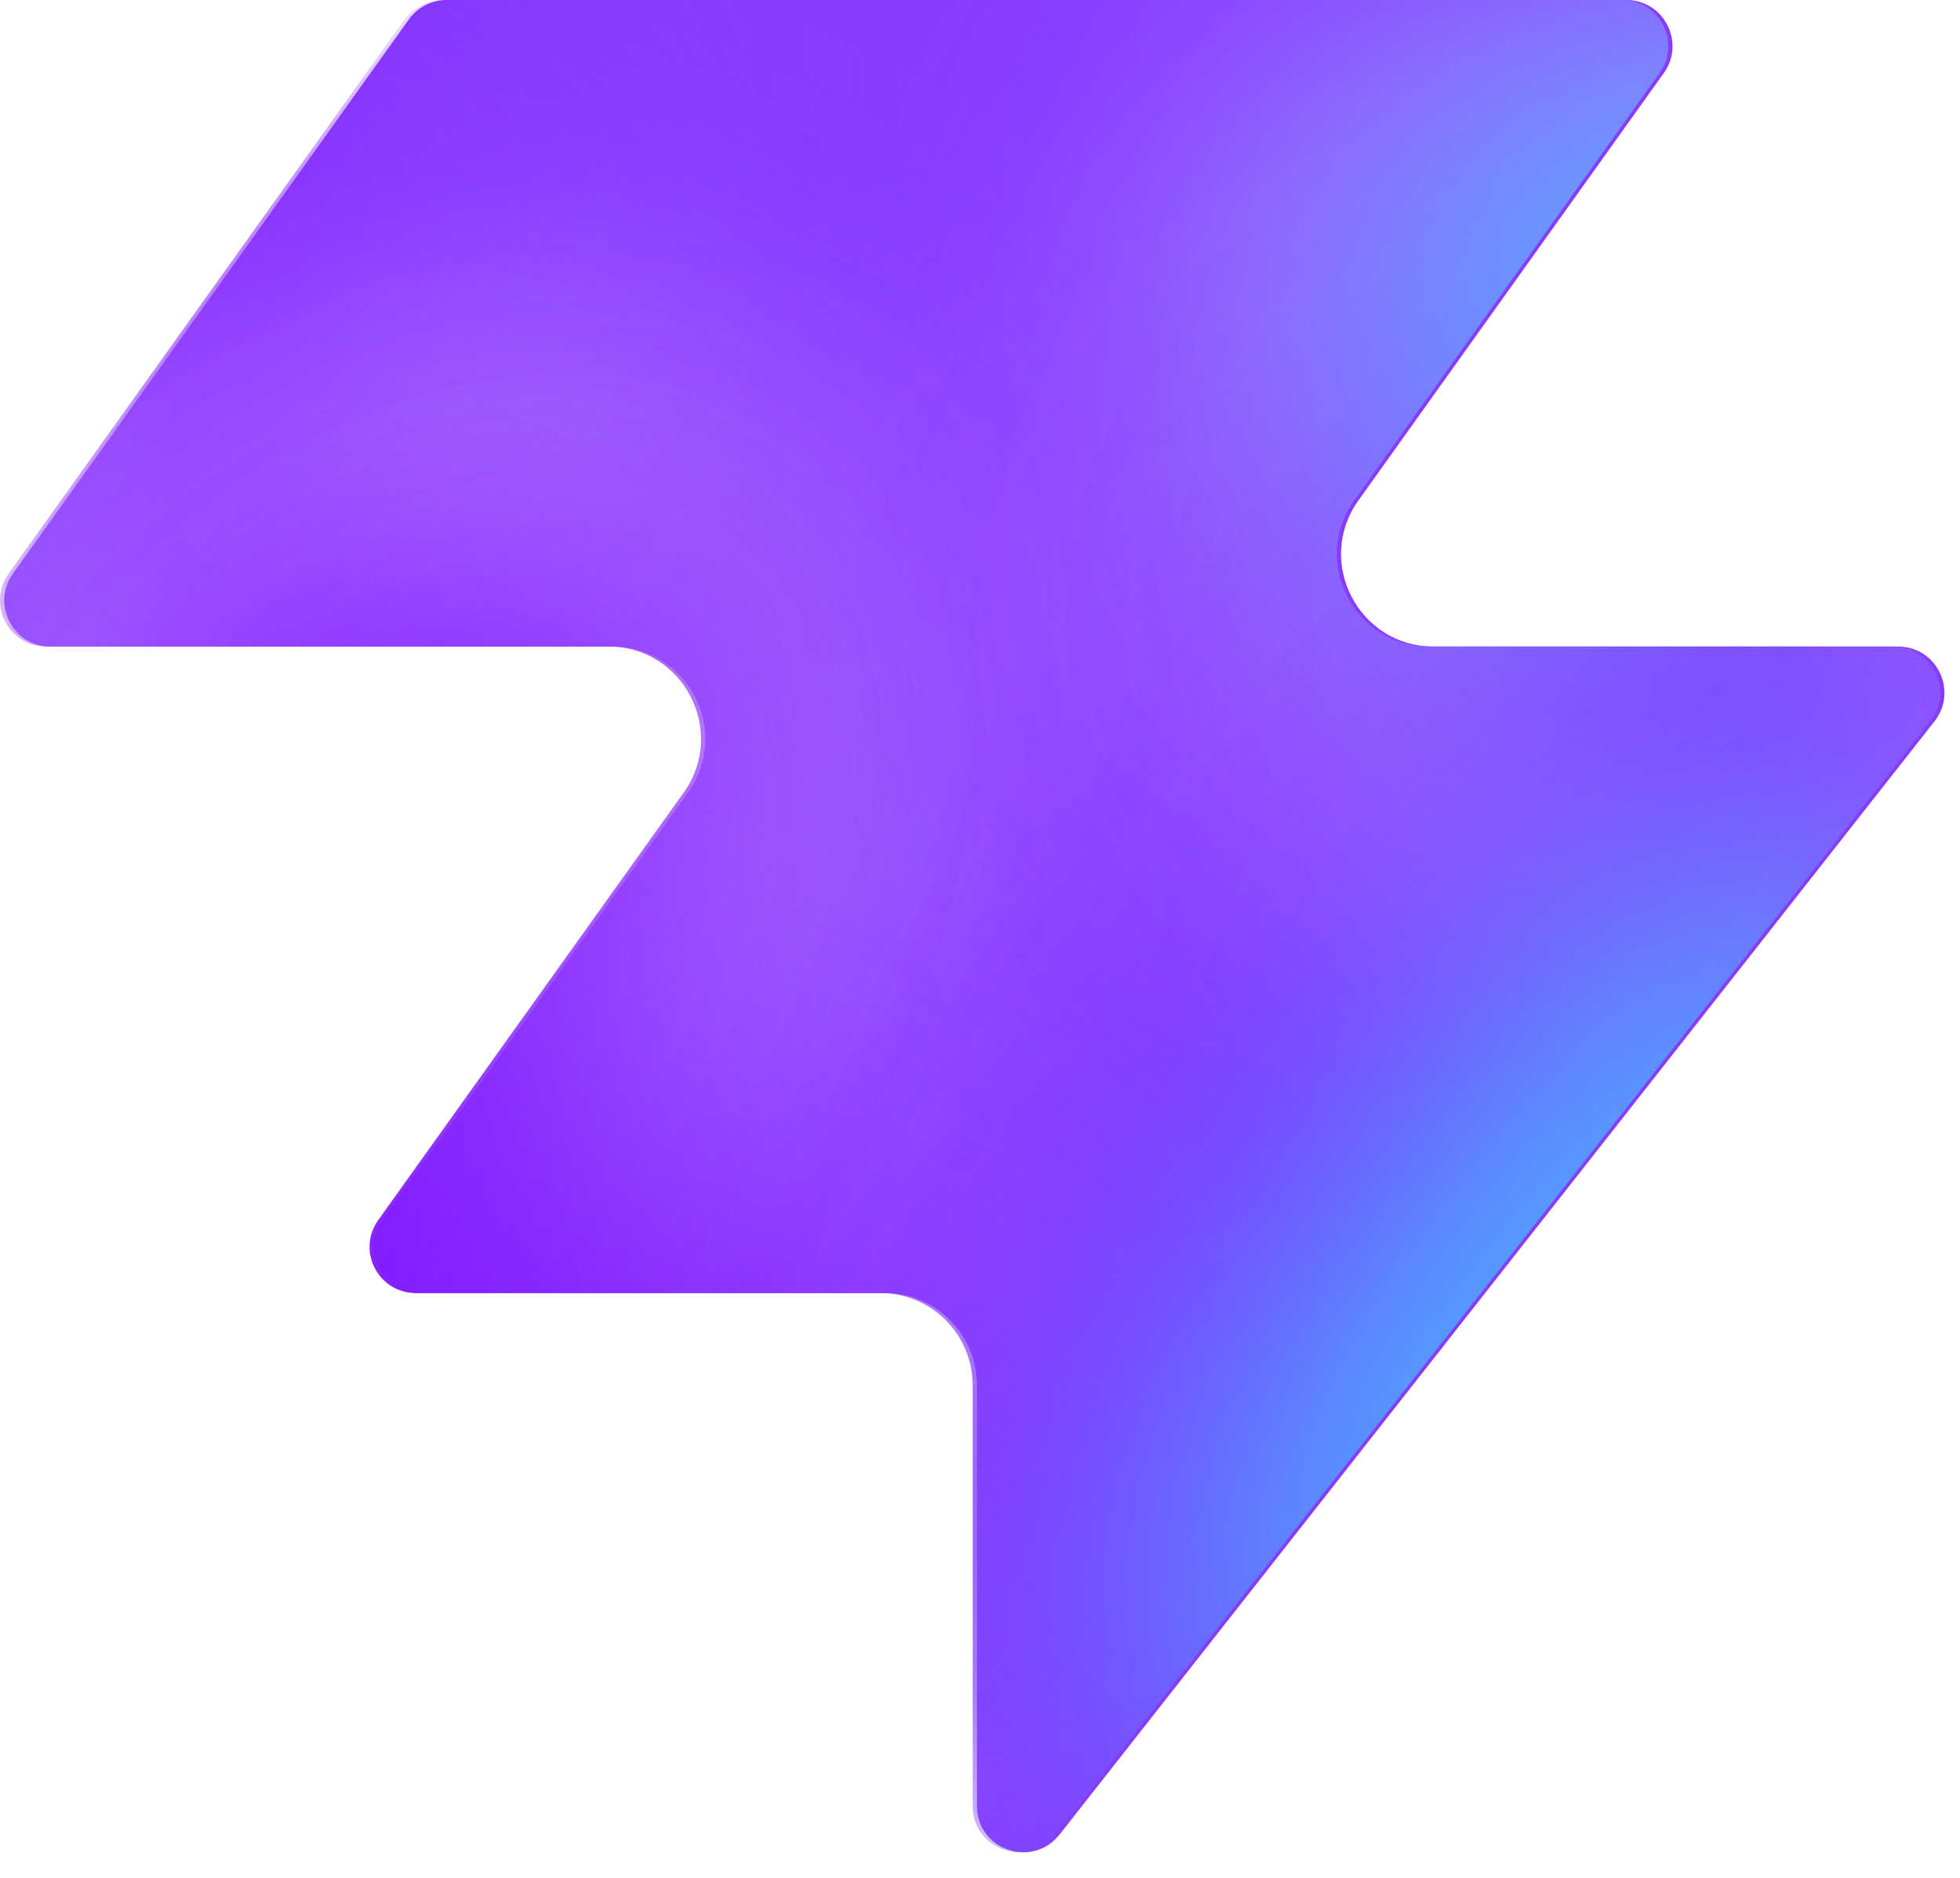
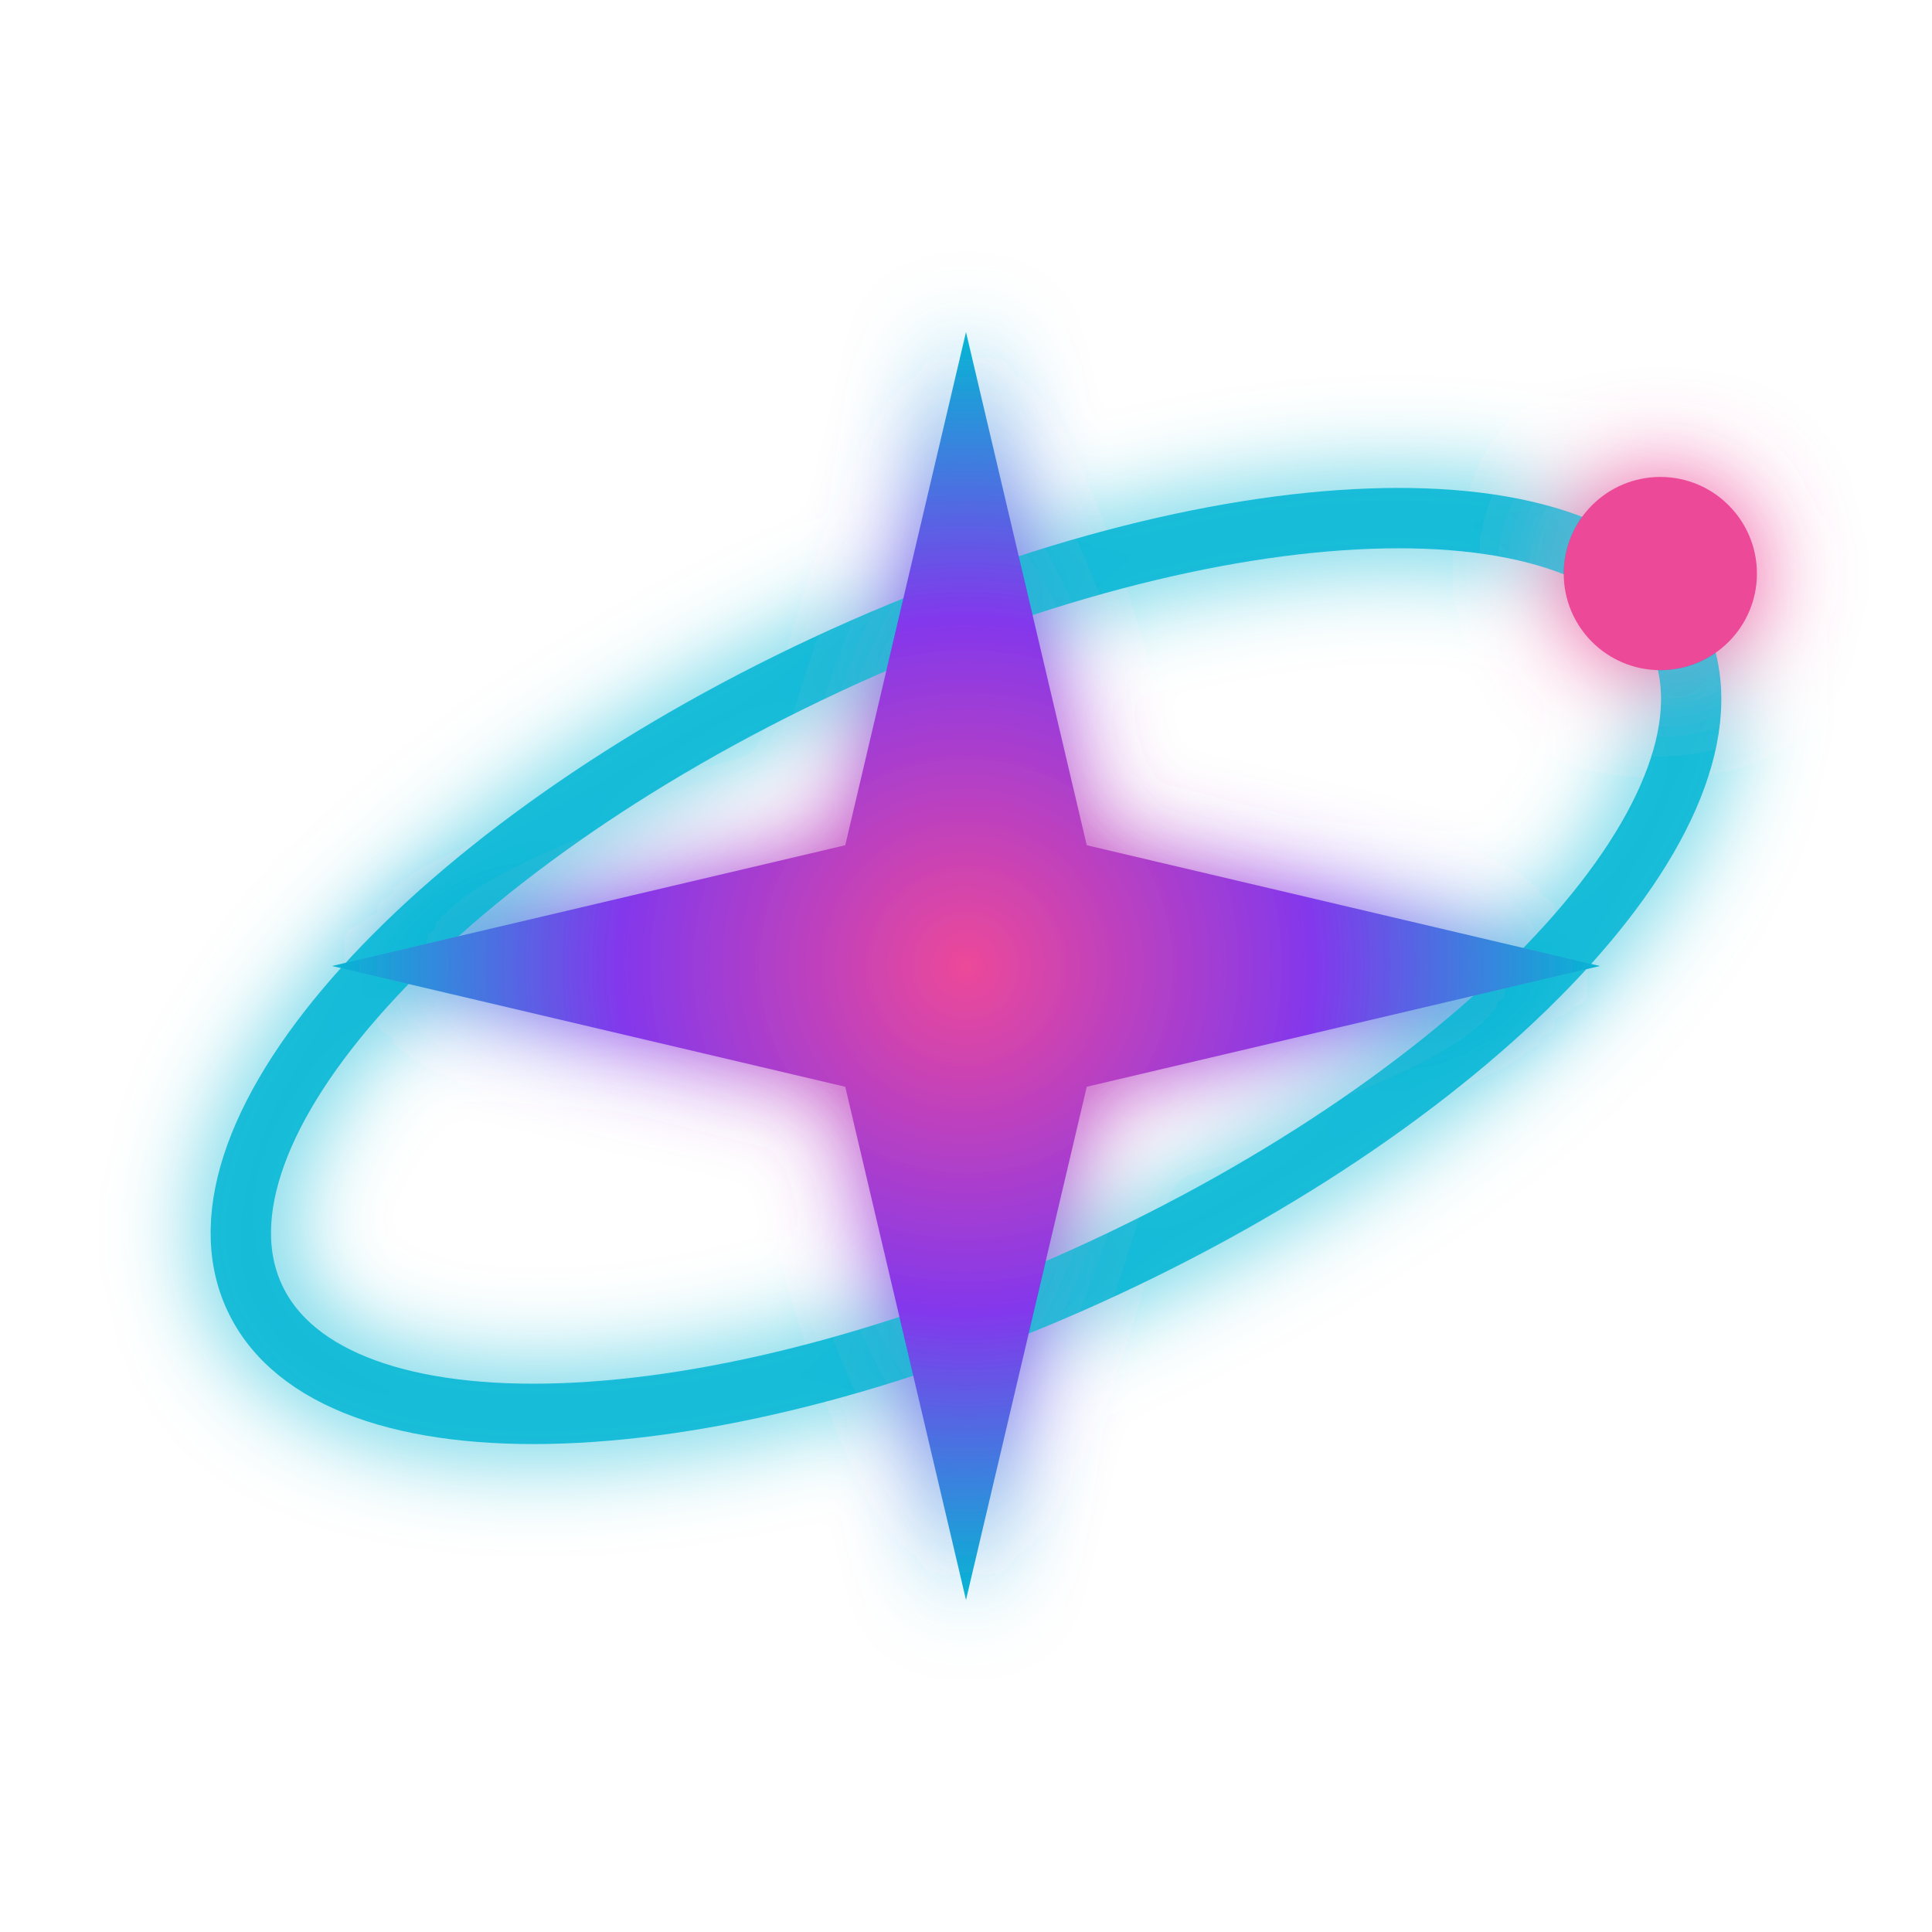
- <svg xmlns="http://www.w3.org/2000/svg" width="48" height="46" fill="none" viewBox="0 0 48 46">
-   <path fill="#863bff" d="M25.946 44.938c-.664.845-2.021.375-2.021-.698V33.937a2.26 2.26 0 0 0-2.262-2.262H10.287c-.92 0-1.456-1.04-.92-1.788l7.48-10.471c1.07-1.497 0-3.578-1.842-3.578H1.237c-.92 0-1.456-1.04-.92-1.788L10.013.474c.214-.297.556-.474.92-.474h28.894c.92 0 1.456 1.04.92 1.788l-7.48 10.471c-1.07 1.498 0 3.579 1.842 3.579h11.377c.943 0 1.473 1.088.89 1.83L25.947 44.94z" style="fill:#863bff;fill:color(display-p3 .525 .23 1);fill-opacity:1" />
-   <mask id="a" width="48" height="46" x="0" y="0" maskUnits="userSpaceOnUse" style="mask-type:alpha">
-     <path fill="#000" d="M25.842 44.938c-.664.844-2.021.375-2.021-.698V33.937a2.26 2.26 0 0 0-2.262-2.262H10.183c-.92 0-1.456-1.04-.92-1.788l7.48-10.471c1.07-1.498 0-3.579-1.842-3.579H1.133c-.92 0-1.456-1.04-.92-1.787L9.91.473c.214-.297.556-.474.92-.474h28.894c.92 0 1.456 1.04.92 1.788l-7.48 10.471c-1.07 1.498 0 3.578 1.842 3.578h11.377c.943 0 1.473 1.088.89 1.832L25.843 44.94z" style="fill:#000;fill-opacity:1" />
-   </mask>
-   <g mask="url(#a)">
-     <g filter="url(#b)">
-       <ellipse cx="5.508" cy="14.704" fill="#ede6ff" rx="5.508" ry="14.704" style="fill:#ede6ff;fill:color(display-p3 .927 .903 1);fill-opacity:1" transform="matrix(.00324 1 1 -.00324 -4.47 31.516)" />
-     </g>
-     <g filter="url(#c)">
-       <ellipse cx="10.399" cy="29.851" fill="#ede6ff" rx="10.399" ry="29.851" style="fill:#ede6ff;fill:color(display-p3 .927 .903 1);fill-opacity:1" transform="matrix(.00324 1 1 -.00324 -39.328 7.883)" />
-     </g>
-     <g filter="url(#d)">
-       <ellipse cx="5.508" cy="30.487" fill="#7e14ff" rx="5.508" ry="30.487" style="fill:#7e14ff;fill:color(display-p3 .492 .077 1);fill-opacity:1" transform="rotate(89.814 -25.913 -14.639)scale(1 -1)" />
-     </g>
-     <g filter="url(#e)">
-       <ellipse cx="5.508" cy="30.599" fill="#7e14ff" rx="5.508" ry="30.599" style="fill:#7e14ff;fill:color(display-p3 .492 .077 1);fill-opacity:1" transform="rotate(89.814 -32.644 -3.334)scale(1 -1)" />
-     </g>
-     <g filter="url(#f)">
-       <ellipse cx="5.508" cy="30.599" fill="#7e14ff" rx="5.508" ry="30.599" style="fill:#7e14ff;fill:color(display-p3 .492 .077 1);fill-opacity:1" transform="matrix(.00324 1 1 -.00324 -34.34 30.47)" />
-     </g>
-     <g filter="url(#g)">
-       <ellipse cx="14.072" cy="22.078" fill="#ede6ff" rx="14.072" ry="22.078" style="fill:#ede6ff;fill:color(display-p3 .927 .903 1);fill-opacity:1" transform="rotate(93.35 24.506 48.493)scale(-1 1)" />
-     </g>
-     <g filter="url(#h)">
-       <ellipse cx="3.47" cy="21.501" fill="#7e14ff" rx="3.47" ry="21.501" style="fill:#7e14ff;fill:color(display-p3 .492 .077 1);fill-opacity:1" transform="rotate(89.009 28.708 47.59)scale(-1 1)" />
-     </g>
-     <g filter="url(#i)">
-       <ellipse cx="3.47" cy="21.501" fill="#7e14ff" rx="3.47" ry="21.501" style="fill:#7e14ff;fill:color(display-p3 .492 .077 1);fill-opacity:1" transform="rotate(89.009 28.708 47.59)scale(-1 1)" />
-     </g>
-     <g filter="url(#j)">
-       <ellipse cx=".387" cy="8.972" fill="#7e14ff" rx="4.407" ry="29.108" style="fill:#7e14ff;fill:color(display-p3 .492 .077 1);fill-opacity:1" transform="rotate(39.51 .387 8.972)" />
-     </g>
-     <g filter="url(#k)">
-       <ellipse cx="47.523" cy="-6.092" fill="#7e14ff" rx="4.407" ry="29.108" style="fill:#7e14ff;fill:color(display-p3 .492 .077 1);fill-opacity:1" transform="rotate(37.892 47.523 -6.092)" />
-     </g>
-     <g filter="url(#l)">
-       <ellipse cx="41.412" cy="6.333" fill="#47bfff" rx="5.971" ry="9.665" style="fill:#47bfff;fill:color(display-p3 .28 .748 1);fill-opacity:1" transform="rotate(37.892 41.412 6.333)" />
-     </g>
-     <g filter="url(#m)">
-       <ellipse cx="-1.879" cy="38.332" fill="#7e14ff" rx="4.407" ry="29.108" style="fill:#7e14ff;fill:color(display-p3 .492 .077 1);fill-opacity:1" transform="rotate(37.892 -1.88 38.332)" />
-     </g>
-     <g filter="url(#n)">
-       <ellipse cx="-1.879" cy="38.332" fill="#7e14ff" rx="4.407" ry="29.108" style="fill:#7e14ff;fill:color(display-p3 .492 .077 1);fill-opacity:1" transform="rotate(37.892 -1.88 38.332)" />
-     </g>
-     <g filter="url(#o)">
-       <ellipse cx="35.651" cy="29.907" fill="#7e14ff" rx="4.407" ry="29.108" style="fill:#7e14ff;fill:color(display-p3 .492 .077 1);fill-opacity:1" transform="rotate(37.892 35.651 29.907)" />
-     </g>
-     <g filter="url(#p)">
-       <ellipse cx="38.418" cy="32.4" fill="#47bfff" rx="5.971" ry="15.297" style="fill:#47bfff;fill:color(display-p3 .28 .748 1);fill-opacity:1" transform="rotate(37.892 38.418 32.4)" />
-     </g>
-   </g>
+ <svg xmlns="http://www.w3.org/2000/svg" viewBox="0 0 64 64" width="64" height="64">
  <defs>
-     <filter id="b" width="60.045" height="41.654" x="-19.77" y="16.149" color-interpolation-filters="sRGB" filterUnits="userSpaceOnUse">
-       <feFlood flood-opacity="0" result="BackgroundImageFix" />
-       <feBlend in="SourceGraphic" in2="BackgroundImageFix" result="shape" />
-       <feGaussianBlur result="effect1_foregroundBlur_2002_17158" stdDeviation="7.659" />
-     </filter>
-     <filter id="c" width="90.34" height="51.437" x="-54.613" y="-7.533" color-interpolation-filters="sRGB" filterUnits="userSpaceOnUse">
-       <feFlood flood-opacity="0" result="BackgroundImageFix" />
-       <feBlend in="SourceGraphic" in2="BackgroundImageFix" result="shape" />
-       <feGaussianBlur result="effect1_foregroundBlur_2002_17158" stdDeviation="7.659" />
-     </filter>
-     <filter id="d" width="79.355" height="29.4" x="-49.64" y="2.03" color-interpolation-filters="sRGB" filterUnits="userSpaceOnUse">
-       <feFlood flood-opacity="0" result="BackgroundImageFix" />
-       <feBlend in="SourceGraphic" in2="BackgroundImageFix" result="shape" />
-       <feGaussianBlur result="effect1_foregroundBlur_2002_17158" stdDeviation="4.596" />
-     </filter>
-     <filter id="e" width="79.579" height="29.4" x="-45.045" y="20.029" color-interpolation-filters="sRGB" filterUnits="userSpaceOnUse">
-       <feFlood flood-opacity="0" result="BackgroundImageFix" />
-       <feBlend in="SourceGraphic" in2="BackgroundImageFix" result="shape" />
-       <feGaussianBlur result="effect1_foregroundBlur_2002_17158" stdDeviation="4.596" />
-     </filter>
-     <filter id="f" width="79.579" height="29.4" x="-43.513" y="21.178" color-interpolation-filters="sRGB" filterUnits="userSpaceOnUse">
-       <feFlood flood-opacity="0" result="BackgroundImageFix" />
-       <feBlend in="SourceGraphic" in2="BackgroundImageFix" result="shape" />
-       <feGaussianBlur result="effect1_foregroundBlur_2002_17158" stdDeviation="4.596" />
-     </filter>
-     <filter id="g" width="74.749" height="58.852" x="15.756" y="-17.901" color-interpolation-filters="sRGB" filterUnits="userSpaceOnUse">
-       <feFlood flood-opacity="0" result="BackgroundImageFix" />
-       <feBlend in="SourceGraphic" in2="BackgroundImageFix" result="shape" />
-       <feGaussianBlur result="effect1_foregroundBlur_2002_17158" stdDeviation="7.659" />
-     </filter>
-     <filter id="h" width="61.377" height="25.362" x="23.548" y="2.284" color-interpolation-filters="sRGB" filterUnits="userSpaceOnUse">
-       <feFlood flood-opacity="0" result="BackgroundImageFix" />
-       <feBlend in="SourceGraphic" in2="BackgroundImageFix" result="shape" />
-       <feGaussianBlur result="effect1_foregroundBlur_2002_17158" stdDeviation="4.596" />
-     </filter>
-     <filter id="i" width="61.377" height="25.362" x="23.548" y="2.284" color-interpolation-filters="sRGB" filterUnits="userSpaceOnUse">
-       <feFlood flood-opacity="0" result="BackgroundImageFix" />
-       <feBlend in="SourceGraphic" in2="BackgroundImageFix" result="shape" />
-       <feGaussianBlur result="effect1_foregroundBlur_2002_17158" stdDeviation="4.596" />
-     </filter>
-     <filter id="j" width="56.045" height="63.649" x="-27.636" y="-22.853" color-interpolation-filters="sRGB" filterUnits="userSpaceOnUse">
-       <feFlood flood-opacity="0" result="BackgroundImageFix" />
-       <feBlend in="SourceGraphic" in2="BackgroundImageFix" result="shape" />
-       <feGaussianBlur result="effect1_foregroundBlur_2002_17158" stdDeviation="4.596" />
-     </filter>
-     <filter id="k" width="54.814" height="64.646" x="20.116" y="-38.415" color-interpolation-filters="sRGB" filterUnits="userSpaceOnUse">
-       <feFlood flood-opacity="0" result="BackgroundImageFix" />
-       <feBlend in="SourceGraphic" in2="BackgroundImageFix" result="shape" />
-       <feGaussianBlur result="effect1_foregroundBlur_2002_17158" stdDeviation="4.596" />
-     </filter>
-     <filter id="l" width="33.541" height="35.313" x="24.641" y="-11.323" color-interpolation-filters="sRGB" filterUnits="userSpaceOnUse">
-       <feFlood flood-opacity="0" result="BackgroundImageFix" />
-       <feBlend in="SourceGraphic" in2="BackgroundImageFix" result="shape" />
-       <feGaussianBlur result="effect1_foregroundBlur_2002_17158" stdDeviation="4.596" />
-     </filter>
-     <filter id="m" width="54.814" height="64.646" x="-29.286" y="6.009" color-interpolation-filters="sRGB" filterUnits="userSpaceOnUse">
-       <feFlood flood-opacity="0" result="BackgroundImageFix" />
-       <feBlend in="SourceGraphic" in2="BackgroundImageFix" result="shape" />
-       <feGaussianBlur result="effect1_foregroundBlur_2002_17158" stdDeviation="4.596" />
-     </filter>
-     <filter id="n" width="54.814" height="64.646" x="-29.286" y="6.009" color-interpolation-filters="sRGB" filterUnits="userSpaceOnUse">
-       <feFlood flood-opacity="0" result="BackgroundImageFix" />
-       <feBlend in="SourceGraphic" in2="BackgroundImageFix" result="shape" />
-       <feGaussianBlur result="effect1_foregroundBlur_2002_17158" stdDeviation="4.596" />
-     </filter>
-     <filter id="o" width="54.814" height="64.646" x="8.244" y="-2.416" color-interpolation-filters="sRGB" filterUnits="userSpaceOnUse">
-       <feFlood flood-opacity="0" result="BackgroundImageFix" />
-       <feBlend in="SourceGraphic" in2="BackgroundImageFix" result="shape" />
-       <feGaussianBlur result="effect1_foregroundBlur_2002_17158" stdDeviation="4.596" />
-     </filter>
-     <filter id="p" width="39.409" height="43.623" x="18.713" y="10.588" color-interpolation-filters="sRGB" filterUnits="userSpaceOnUse">
-       <feFlood flood-opacity="0" result="BackgroundImageFix" />
-       <feBlend in="SourceGraphic" in2="BackgroundImageFix" result="shape" />
-       <feGaussianBlur result="effect1_foregroundBlur_2002_17158" stdDeviation="4.596" />
+     <radialGradient id="aetherCore" cx="50%" cy="50%" r="50%">
+       <stop offset="0%" stop-color="#ec4899" />
+       <stop offset="55%" stop-color="#8338ec" />
+       <stop offset="100%" stop-color="#06b6d4" />
+     </radialGradient>
+     <filter id="aetherGlow" x="-60%" y="-60%" width="220%" height="220%">
+       <feGaussianBlur stdDeviation="1.6" result="b" />
+       <feMerge>
+         <feMergeNode in="b" />
+         <feMergeNode in="SourceGraphic" />
+       </feMerge>
    </filter>
  </defs>
+   <g filter="url(#aetherGlow)">
+     <ellipse cx="32" cy="32" rx="26" ry="11" fill="none" stroke="#06b6d4" stroke-width="2" opacity="0.85" transform="rotate(-25 32 32)" />
+     <path d="M32 11 L36 28 L53 32 L36 36 L32 53 L28 36 L11 32 L28 28 Z" fill="url(#aetherCore)" />
+     <circle cx="55" cy="19" r="3.2" fill="#ec4899" />
+   </g>
</svg>
